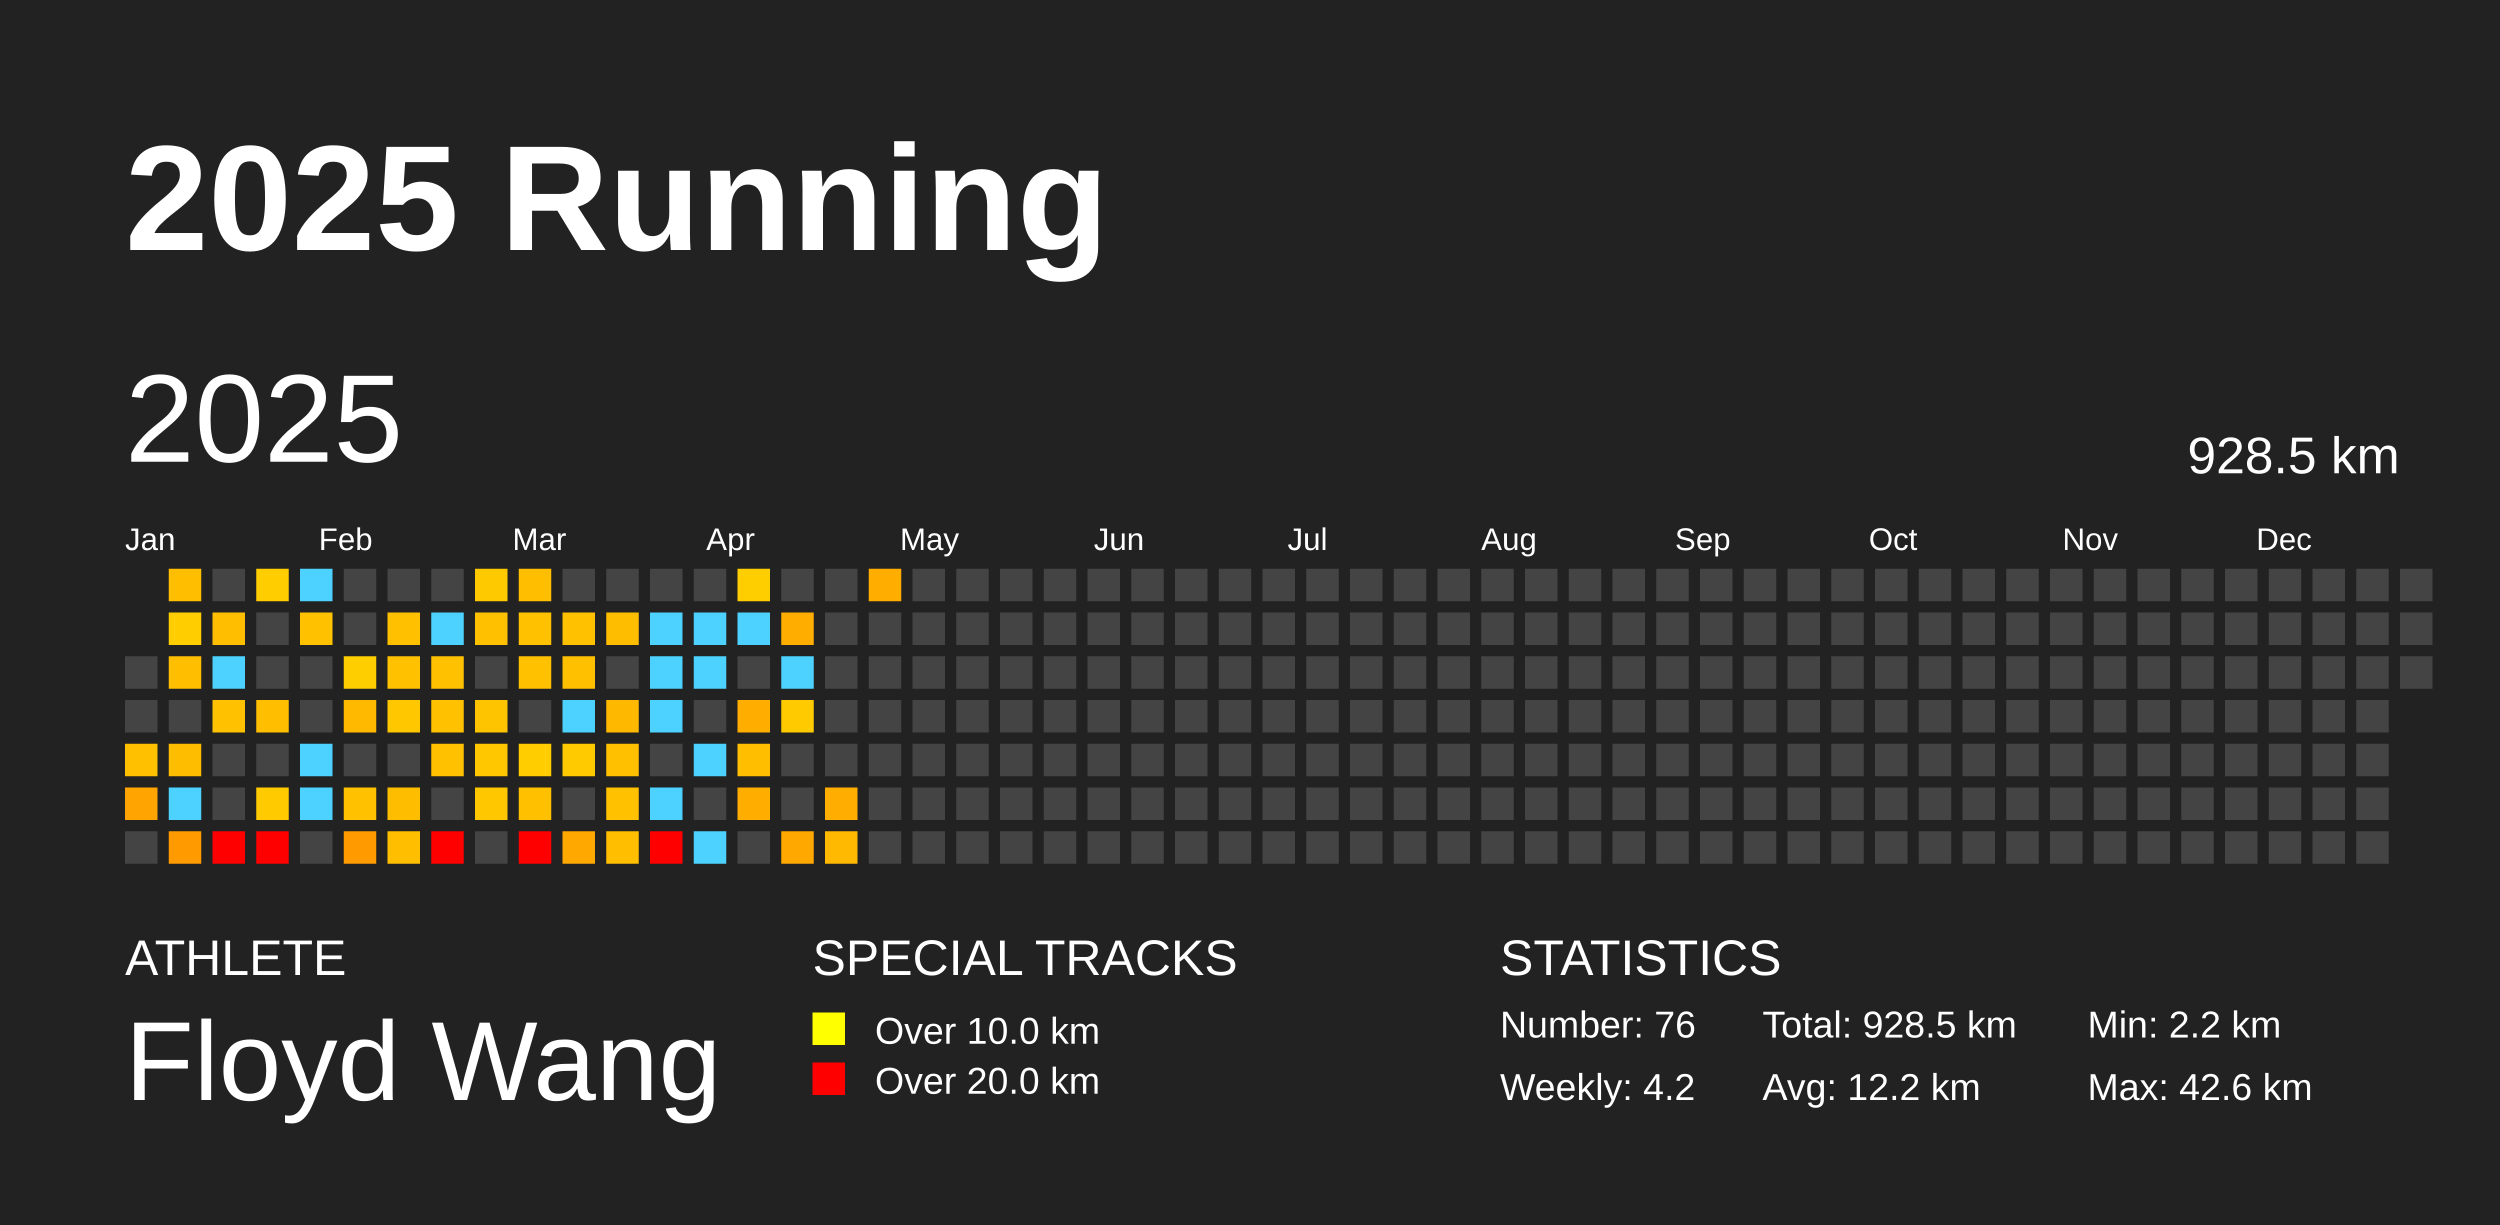
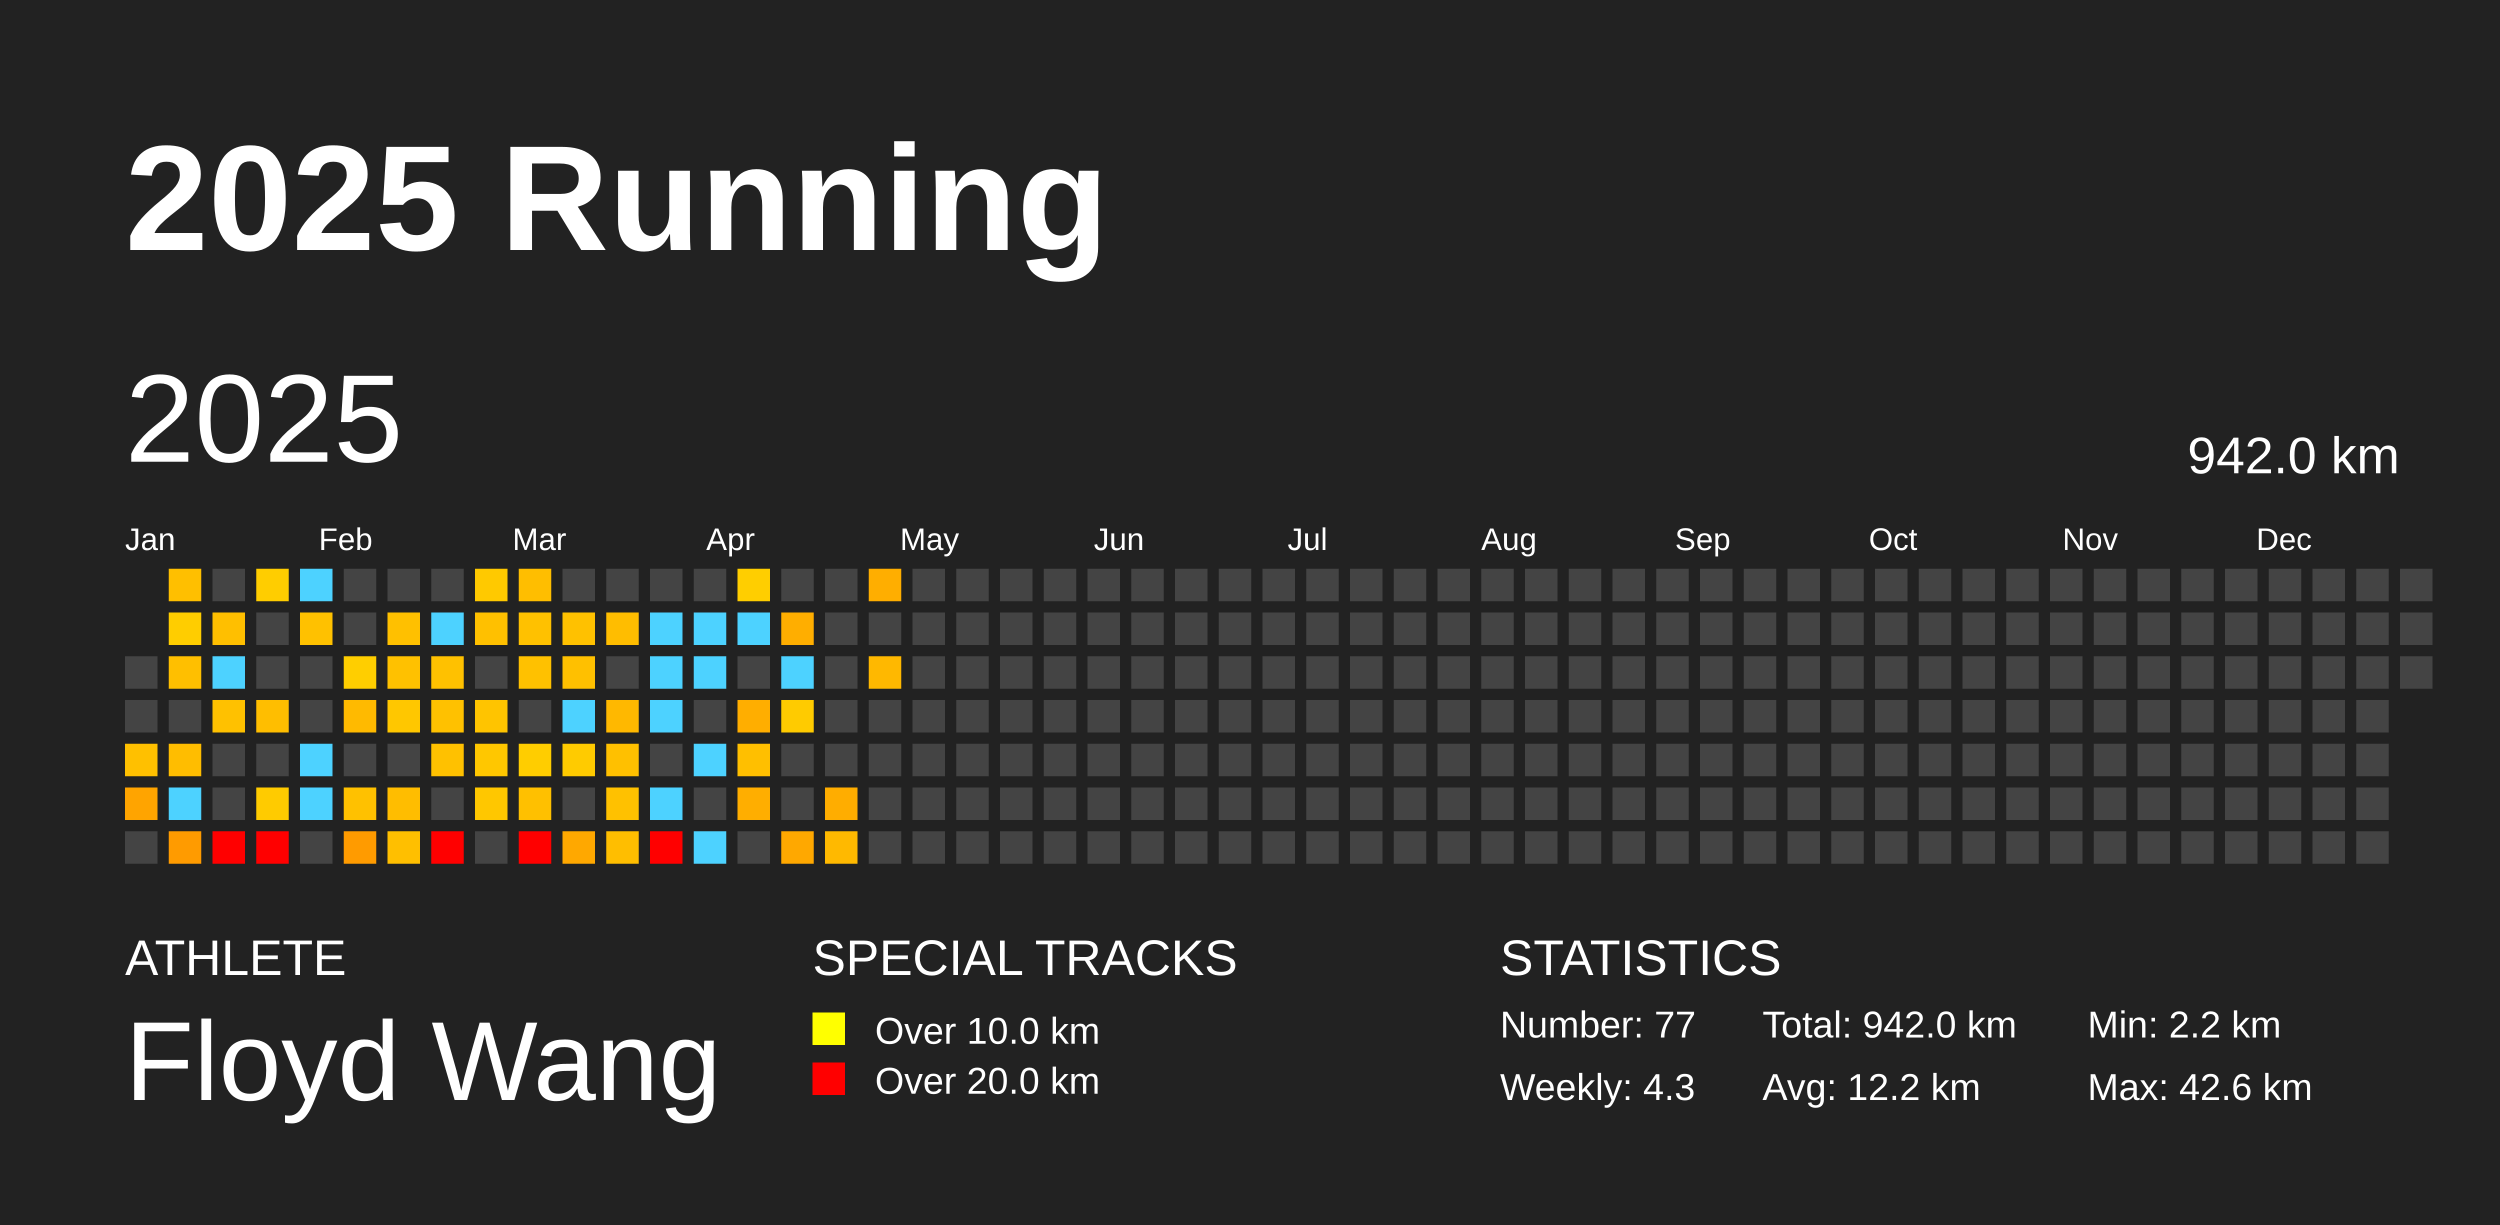
<svg xmlns="http://www.w3.org/2000/svg" baseProfile="full" height="98mm" version="1.1" viewBox="0,0,200,98" width="200mm">
  <defs />
  <rect fill="#222222" height="98" width="200" x="0" y="0" />
  <text fill="#FFFFFF" style="font-size:12px; font-family:Arial; font-weight:bold;" x="10" y="20">2025 Running</text>
  <text fill="#FFFFFF" style="font-size:4px; font-family:Arial" x="10" y="78">ATHLETE</text>
  <text fill="#FFFFFF" style="font-size:9px; font-family:Arial" x="10" y="88">Floyd Wang</text>
  <text fill="#FFFFFF" style="font-size:4px; font-family:Arial" x="65" y="78">SPECIAL TRACKS</text>
  <rect fill="yellow" height="2.6" width="2.6" x="65" y="81" />
  <text fill="#FFFFFF" style="font-size:3px; font-family:Arial" x="70" y="83.5">Over 10.0 km</text>
  <rect fill="red" height="2.6" width="2.6" x="65" y="85" />
  <text fill="#FFFFFF" style="font-size:3px; font-family:Arial" x="70" y="87.5">Over 20.0 km</text>
  <text fill="#FFFFFF" style="font-size:4px; font-family:Arial" x="120" y="78">STATISTICS</text>
-   <text fill="#FFFFFF" style="font-size:3px; font-family:Arial" x="120" y="83">Number: 76</text>
-   <text fill="#FFFFFF" style="font-size:3px; font-family:Arial" x="120" y="88">Weekly: 4.2</text>
-   <text fill="#FFFFFF" style="font-size:3px; font-family:Arial" x="141" y="83">Total: 928.5 km</text>
+   <text fill="#FFFFFF" style="font-size:3px; font-family:Arial" x="120" y="83">Number: 77</text>
+   <text fill="#FFFFFF" style="font-size:3px; font-family:Arial" x="120" y="88">Weekly: 4.3</text>
+   <text fill="#FFFFFF" style="font-size:3px; font-family:Arial" x="141" y="83">Total: 942.0 km</text>
  <text fill="#FFFFFF" style="font-size:3px; font-family:Arial" x="141" y="88">Avg: 12.2 km</text>
  <text fill="#FFFFFF" style="font-size:3px; font-family:Arial" x="167" y="83">Min: 2.2 km</text>
  <text fill="#FFFFFF" style="font-size:3px; font-family:Arial" x="167" y="88">Max: 42.6 km</text>
  <text dominant-baseline="hanging" fill="#FFFFFF" style="font-size:10.0px; font-family:Arial;" x="10" y="30">2025</text>
-   <text dominant-baseline="hanging" fill="#FFFFFF" style="font-size:4.125px; font-family:Arial;" x="175" y="35">928.5 km</text>
+   <text dominant-baseline="hanging" fill="#FFFFFF" style="font-size:4.125px; font-family:Arial;" x="175" y="35">942.0 km</text>
  <text fill="#FFFFFF" style="font-size:2.5px; font-family:Arial" x="10.0" y="44">Jan</text>
  <text fill="#FFFFFF" style="font-size:2.5px; font-family:Arial" x="25.5" y="44">Feb</text>
  <text fill="#FFFFFF" style="font-size:2.5px; font-family:Arial" x="41.0" y="44">Mar</text>
  <text fill="#FFFFFF" style="font-size:2.5px; font-family:Arial" x="56.5" y="44">Apr</text>
  <text fill="#FFFFFF" style="font-size:2.5px; font-family:Arial" x="72.0" y="44">May</text>
  <text fill="#FFFFFF" style="font-size:2.5px; font-family:Arial" x="87.5" y="44">Jun</text>
  <text fill="#FFFFFF" style="font-size:2.5px; font-family:Arial" x="103.0" y="44">Jul</text>
  <text fill="#FFFFFF" style="font-size:2.5px; font-family:Arial" x="118.5" y="44">Aug</text>
  <text fill="#FFFFFF" style="font-size:2.5px; font-family:Arial" x="134.0" y="44">Sep</text>
  <text fill="#FFFFFF" style="font-size:2.5px; font-family:Arial" x="149.5" y="44">Oct</text>
  <text fill="#FFFFFF" style="font-size:2.5px; font-family:Arial" x="165.0" y="44">Nov</text>
  <text fill="#FFFFFF" style="font-size:2.5px; font-family:Arial" x="180.5" y="44">Dec</text>
  <rect fill="#444444" height="2.6" width="2.6" x="10.0" y="52.5" />
  <rect fill="#444444" height="2.6" width="2.6" x="10.0" y="56.0" />
  <rect fill="#ffc000" height="2.6" width="2.6" x="10.0" y="59.5" />
  <rect fill="#ffa400" height="2.6" width="2.6" x="10.0" y="63.0" />
  <rect fill="#444444" height="2.6" width="2.6" x="10.0" y="66.5" />
  <rect fill="#ffbf00" height="2.6" width="2.6" x="13.5" y="45.5" />
  <rect fill="#ffcd00" height="2.6" width="2.6" x="13.5" y="49.0" />
  <rect fill="#ffbf00" height="2.6" width="2.6" x="13.5" y="52.5" />
  <rect fill="#444444" height="2.6" width="2.6" x="13.5" y="56.0" />
  <rect fill="#ffbd00" height="2.6" width="2.6" x="13.5" y="59.5" />
  <rect fill="#4dd2ff" height="2.6" width="2.6" x="13.5" y="63.0" />
  <rect fill="#ff9b00" height="2.6" width="2.6" x="13.5" y="66.5" />
  <rect fill="#444444" height="2.6" width="2.6" x="17.0" y="45.5" />
  <rect fill="#ffbf00" height="2.6" width="2.6" x="17.0" y="49.0" />
  <rect fill="#4dd2ff" height="2.6" width="2.6" x="17.0" y="52.5" />
  <rect fill="#ffc100" height="2.6" width="2.6" x="17.0" y="56.0" />
  <rect fill="#444444" height="2.6" width="2.6" x="17.0" y="59.5" />
  <rect fill="#444444" height="2.6" width="2.6" x="17.0" y="63.0" />
  <rect fill="red" height="2.6" width="2.6" x="17.0" y="66.5" />
  <rect fill="#ffcd00" height="2.6" width="2.6" x="20.5" y="45.5" />
  <rect fill="#444444" height="2.6" width="2.6" x="20.5" y="49.0" />
  <rect fill="#444444" height="2.6" width="2.6" x="20.5" y="52.5" />
  <rect fill="#ffbe00" height="2.6" width="2.6" x="20.5" y="56.0" />
  <rect fill="#444444" height="2.6" width="2.6" x="20.5" y="59.5" />
  <rect fill="#ffcb00" height="2.6" width="2.6" x="20.5" y="63.0" />
  <rect fill="red" height="2.6" width="2.6" x="20.5" y="66.5" />
  <rect fill="#4dd2ff" height="2.6" width="2.6" x="24.0" y="45.5" />
  <rect fill="#ffc100" height="2.6" width="2.6" x="24.0" y="49.0" />
  <rect fill="#444444" height="2.6" width="2.6" x="24.0" y="52.5" />
  <rect fill="#444444" height="2.6" width="2.6" x="24.0" y="56.0" />
  <rect fill="#4dd2ff" height="2.6" width="2.6" x="24.0" y="59.5" />
  <rect fill="#4dd2ff" height="2.6" width="2.6" x="24.0" y="63.0" />
  <rect fill="#444444" height="2.6" width="2.6" x="24.0" y="66.5" />
  <rect fill="#444444" height="2.6" width="2.6" x="27.5" y="45.5" />
  <rect fill="#444444" height="2.6" width="2.6" x="27.5" y="49.0" />
  <rect fill="#ffce00" height="2.6" width="2.6" x="27.5" y="52.5" />
  <rect fill="#ffba00" height="2.6" width="2.6" x="27.5" y="56.0" />
  <rect fill="#444444" height="2.6" width="2.6" x="27.5" y="59.5" />
  <rect fill="#ffc100" height="2.6" width="2.6" x="27.5" y="63.0" />
  <rect fill="#ff9b00" height="2.6" width="2.6" x="27.5" y="66.5" />
  <rect fill="#444444" height="2.6" width="2.6" x="31.0" y="45.5" />
  <rect fill="#ffc000" height="2.6" width="2.6" x="31.0" y="49.0" />
  <rect fill="#ffc100" height="2.6" width="2.6" x="31.0" y="52.5" />
  <rect fill="#ffc700" height="2.6" width="2.6" x="31.0" y="56.0" />
  <rect fill="#444444" height="2.6" width="2.6" x="31.0" y="59.5" />
  <rect fill="#ffbd00" height="2.6" width="2.6" x="31.0" y="63.0" />
  <rect fill="#ffbf00" height="2.6" width="2.6" x="31.0" y="66.5" />
  <rect fill="#444444" height="2.6" width="2.6" x="34.5" y="45.5" />
  <rect fill="#4dd2ff" height="2.6" width="2.6" x="34.5" y="49.0" />
  <rect fill="#ffc100" height="2.6" width="2.6" x="34.5" y="52.5" />
  <rect fill="#ffc100" height="2.6" width="2.6" x="34.5" y="56.0" />
  <rect fill="#ffc100" height="2.6" width="2.6" x="34.5" y="59.5" />
  <rect fill="#444444" height="2.6" width="2.6" x="34.5" y="63.0" />
  <rect fill="red" height="2.6" width="2.6" x="34.5" y="66.5" />
  <rect fill="#ffc900" height="2.6" width="2.6" x="38.0" y="45.5" />
  <rect fill="#ffc000" height="2.6" width="2.6" x="38.0" y="49.0" />
  <rect fill="#444444" height="2.6" width="2.6" x="38.0" y="52.5" />
  <rect fill="#ffc400" height="2.6" width="2.6" x="38.0" y="56.0" />
  <rect fill="#ffc700" height="2.6" width="2.6" x="38.0" y="59.5" />
  <rect fill="#ffc700" height="2.6" width="2.6" x="38.0" y="63.0" />
  <rect fill="#444444" height="2.6" width="2.6" x="38.0" y="66.5" />
  <rect fill="#ffbe00" height="2.6" width="2.6" x="41.5" y="45.5" />
  <rect fill="#ffc100" height="2.6" width="2.6" x="41.5" y="49.0" />
  <rect fill="#ffc100" height="2.6" width="2.6" x="41.5" y="52.5" />
  <rect fill="#444444" height="2.6" width="2.6" x="41.5" y="56.0" />
  <rect fill="#ffcd00" height="2.6" width="2.6" x="41.5" y="59.5" />
  <rect fill="#ffc000" height="2.6" width="2.6" x="41.5" y="63.0" />
  <rect fill="red" height="2.6" width="2.6" x="41.5" y="66.5" />
  <rect fill="#444444" height="2.6" width="2.6" x="45.0" y="45.5" />
  <rect fill="#ffc100" height="2.6" width="2.6" x="45.0" y="49.0" />
  <rect fill="#ffc000" height="2.6" width="2.6" x="45.0" y="52.5" />
  <rect fill="#4dd2ff" height="2.6" width="2.6" x="45.0" y="56.0" />
  <rect fill="#ffcb00" height="2.6" width="2.6" x="45.0" y="59.5" />
  <rect fill="#444444" height="2.6" width="2.6" x="45.0" y="63.0" />
  <rect fill="#ffa800" height="2.6" width="2.6" x="45.0" y="66.5" />
  <rect fill="#444444" height="2.6" width="2.6" x="48.5" y="45.5" />
  <rect fill="#ffbd00" height="2.6" width="2.6" x="48.5" y="49.0" />
  <rect fill="#444444" height="2.6" width="2.6" x="48.5" y="52.5" />
  <rect fill="#ffb800" height="2.6" width="2.6" x="48.5" y="56.0" />
  <rect fill="#ffc000" height="2.6" width="2.6" x="48.5" y="59.5" />
  <rect fill="#ffc100" height="2.6" width="2.6" x="48.5" y="63.0" />
  <rect fill="#ffbe00" height="2.6" width="2.6" x="48.5" y="66.5" />
  <rect fill="#444444" height="2.6" width="2.6" x="52.0" y="45.5" />
  <rect fill="#4dd2ff" height="2.6" width="2.6" x="52.0" y="49.0" />
  <rect fill="#4dd2ff" height="2.6" width="2.6" x="52.0" y="52.5" />
  <rect fill="#4dd2ff" height="2.6" width="2.6" x="52.0" y="56.0" />
  <rect fill="#444444" height="2.6" width="2.6" x="52.0" y="59.5" />
  <rect fill="#4dd2ff" height="2.6" width="2.6" x="52.0" y="63.0" />
  <rect fill="red" height="2.6" width="2.6" x="52.0" y="66.5" />
  <rect fill="#444444" height="2.6" width="2.6" x="55.5" y="45.5" />
  <rect fill="#4dd2ff" height="2.6" width="2.6" x="55.5" y="49.0" />
  <rect fill="#4dd2ff" height="2.6" width="2.6" x="55.5" y="52.5" />
  <rect fill="#444444" height="2.6" width="2.6" x="55.5" y="56.0" />
  <rect fill="#4dd2ff" height="2.6" width="2.6" x="55.5" y="59.5" />
  <rect fill="#444444" height="2.6" width="2.6" x="55.5" y="63.0" />
  <rect fill="#4dd2ff" height="2.6" width="2.6" x="55.5" y="66.5" />
  <rect fill="#ffce00" height="2.6" width="2.6" x="59.0" y="45.5" />
  <rect fill="#4dd2ff" height="2.6" width="2.6" x="59.0" y="49.0" />
  <rect fill="#444444" height="2.6" width="2.6" x="59.0" y="52.5" />
  <rect fill="#ffae00" height="2.6" width="2.6" x="59.0" y="56.0" />
  <rect fill="#ffbf00" height="2.6" width="2.6" x="59.0" y="59.5" />
  <rect fill="#ffae00" height="2.6" width="2.6" x="59.0" y="63.0" />
  <rect fill="#444444" height="2.6" width="2.6" x="59.0" y="66.5" />
  <rect fill="#444444" height="2.6" width="2.6" x="62.5" y="45.5" />
  <rect fill="#ffae00" height="2.6" width="2.6" x="62.5" y="49.0" />
  <rect fill="#4dd2ff" height="2.6" width="2.6" x="62.5" y="52.5" />
  <rect fill="#ffcb00" height="2.6" width="2.6" x="62.5" y="56.0" />
  <rect fill="#444444" height="2.6" width="2.6" x="62.5" y="59.5" />
  <rect fill="#444444" height="2.6" width="2.6" x="62.5" y="63.0" />
  <rect fill="#ffa800" height="2.6" width="2.6" x="62.5" y="66.5" />
  <rect fill="#444444" height="2.6" width="2.6" x="66.0" y="45.5" />
  <rect fill="#444444" height="2.6" width="2.6" x="66.0" y="49.0" />
  <rect fill="#444444" height="2.6" width="2.6" x="66.0" y="52.5" />
  <rect fill="#444444" height="2.6" width="2.6" x="66.0" y="56.0" />
  <rect fill="#444444" height="2.6" width="2.6" x="66.0" y="59.5" />
  <rect fill="#ffad00" height="2.6" width="2.6" x="66.0" y="63.0" />
  <rect fill="#ffb900" height="2.6" width="2.6" x="66.0" y="66.5" />
  <rect fill="#ffae00" height="2.6" width="2.6" x="69.5" y="45.5" />
  <rect fill="#444444" height="2.6" width="2.6" x="69.5" y="49.0" />
-   <rect fill="#444444" height="2.6" width="2.6" x="69.5" y="52.5" />
+   <rect fill="#ffb800" height="2.6" width="2.6" x="69.5" y="52.5" />
  <rect fill="#444444" height="2.6" width="2.6" x="69.5" y="56.0" />
  <rect fill="#444444" height="2.6" width="2.6" x="69.5" y="59.5" />
  <rect fill="#444444" height="2.6" width="2.6" x="69.5" y="63.0" />
  <rect fill="#444444" height="2.6" width="2.6" x="69.5" y="66.5" />
  <rect fill="#444444" height="2.6" width="2.6" x="73.0" y="45.5" />
  <rect fill="#444444" height="2.6" width="2.6" x="73.0" y="49.0" />
  <rect fill="#444444" height="2.6" width="2.6" x="73.0" y="52.5" />
  <rect fill="#444444" height="2.6" width="2.6" x="73.0" y="56.0" />
  <rect fill="#444444" height="2.6" width="2.6" x="73.0" y="59.5" />
  <rect fill="#444444" height="2.6" width="2.6" x="73.0" y="63.0" />
  <rect fill="#444444" height="2.6" width="2.6" x="73.0" y="66.5" />
  <rect fill="#444444" height="2.6" width="2.6" x="76.5" y="45.5" />
  <rect fill="#444444" height="2.6" width="2.6" x="76.5" y="49.0" />
  <rect fill="#444444" height="2.6" width="2.6" x="76.5" y="52.5" />
  <rect fill="#444444" height="2.6" width="2.6" x="76.5" y="56.0" />
  <rect fill="#444444" height="2.6" width="2.6" x="76.5" y="59.5" />
  <rect fill="#444444" height="2.6" width="2.6" x="76.5" y="63.0" />
  <rect fill="#444444" height="2.6" width="2.6" x="76.5" y="66.5" />
  <rect fill="#444444" height="2.6" width="2.6" x="80.0" y="45.5" />
  <rect fill="#444444" height="2.6" width="2.6" x="80.0" y="49.0" />
  <rect fill="#444444" height="2.6" width="2.6" x="80.0" y="52.5" />
  <rect fill="#444444" height="2.6" width="2.6" x="80.0" y="56.0" />
  <rect fill="#444444" height="2.6" width="2.6" x="80.0" y="59.5" />
  <rect fill="#444444" height="2.6" width="2.6" x="80.0" y="63.0" />
  <rect fill="#444444" height="2.6" width="2.6" x="80.0" y="66.5" />
  <rect fill="#444444" height="2.6" width="2.6" x="83.5" y="45.5" />
  <rect fill="#444444" height="2.6" width="2.6" x="83.5" y="49.0" />
  <rect fill="#444444" height="2.6" width="2.6" x="83.5" y="52.5" />
  <rect fill="#444444" height="2.6" width="2.6" x="83.5" y="56.0" />
  <rect fill="#444444" height="2.6" width="2.6" x="83.5" y="59.5" />
  <rect fill="#444444" height="2.6" width="2.6" x="83.5" y="63.0" />
  <rect fill="#444444" height="2.6" width="2.6" x="83.5" y="66.5" />
  <rect fill="#444444" height="2.6" width="2.6" x="87.0" y="45.5" />
  <rect fill="#444444" height="2.6" width="2.6" x="87.0" y="49.0" />
  <rect fill="#444444" height="2.6" width="2.6" x="87.0" y="52.5" />
  <rect fill="#444444" height="2.6" width="2.6" x="87.0" y="56.0" />
  <rect fill="#444444" height="2.6" width="2.6" x="87.0" y="59.5" />
  <rect fill="#444444" height="2.6" width="2.6" x="87.0" y="63.0" />
  <rect fill="#444444" height="2.6" width="2.6" x="87.0" y="66.5" />
  <rect fill="#444444" height="2.6" width="2.6" x="90.5" y="45.5" />
  <rect fill="#444444" height="2.6" width="2.6" x="90.5" y="49.0" />
  <rect fill="#444444" height="2.6" width="2.6" x="90.5" y="52.5" />
  <rect fill="#444444" height="2.6" width="2.6" x="90.5" y="56.0" />
  <rect fill="#444444" height="2.6" width="2.6" x="90.5" y="59.5" />
  <rect fill="#444444" height="2.6" width="2.6" x="90.5" y="63.0" />
  <rect fill="#444444" height="2.6" width="2.6" x="90.5" y="66.5" />
  <rect fill="#444444" height="2.6" width="2.6" x="94.0" y="45.5" />
  <rect fill="#444444" height="2.6" width="2.6" x="94.0" y="49.0" />
  <rect fill="#444444" height="2.6" width="2.6" x="94.0" y="52.5" />
  <rect fill="#444444" height="2.6" width="2.6" x="94.0" y="56.0" />
  <rect fill="#444444" height="2.6" width="2.6" x="94.0" y="59.5" />
  <rect fill="#444444" height="2.6" width="2.6" x="94.0" y="63.0" />
  <rect fill="#444444" height="2.6" width="2.6" x="94.0" y="66.5" />
  <rect fill="#444444" height="2.6" width="2.6" x="97.5" y="45.5" />
  <rect fill="#444444" height="2.6" width="2.6" x="97.5" y="49.0" />
  <rect fill="#444444" height="2.6" width="2.6" x="97.5" y="52.5" />
  <rect fill="#444444" height="2.6" width="2.6" x="97.5" y="56.0" />
  <rect fill="#444444" height="2.6" width="2.6" x="97.5" y="59.5" />
  <rect fill="#444444" height="2.6" width="2.6" x="97.5" y="63.0" />
  <rect fill="#444444" height="2.6" width="2.6" x="97.5" y="66.5" />
  <rect fill="#444444" height="2.6" width="2.6" x="101.0" y="45.5" />
  <rect fill="#444444" height="2.6" width="2.6" x="101.0" y="49.0" />
  <rect fill="#444444" height="2.6" width="2.6" x="101.0" y="52.5" />
  <rect fill="#444444" height="2.6" width="2.6" x="101.0" y="56.0" />
  <rect fill="#444444" height="2.6" width="2.6" x="101.0" y="59.5" />
  <rect fill="#444444" height="2.6" width="2.6" x="101.0" y="63.0" />
  <rect fill="#444444" height="2.6" width="2.6" x="101.0" y="66.5" />
  <rect fill="#444444" height="2.6" width="2.6" x="104.5" y="45.5" />
  <rect fill="#444444" height="2.6" width="2.6" x="104.5" y="49.0" />
  <rect fill="#444444" height="2.6" width="2.6" x="104.5" y="52.5" />
  <rect fill="#444444" height="2.6" width="2.6" x="104.5" y="56.0" />
  <rect fill="#444444" height="2.6" width="2.6" x="104.5" y="59.5" />
  <rect fill="#444444" height="2.6" width="2.6" x="104.5" y="63.0" />
  <rect fill="#444444" height="2.6" width="2.6" x="104.5" y="66.5" />
  <rect fill="#444444" height="2.6" width="2.6" x="108.0" y="45.5" />
  <rect fill="#444444" height="2.6" width="2.6" x="108.0" y="49.0" />
  <rect fill="#444444" height="2.6" width="2.6" x="108.0" y="52.5" />
  <rect fill="#444444" height="2.6" width="2.6" x="108.0" y="56.0" />
  <rect fill="#444444" height="2.6" width="2.6" x="108.0" y="59.5" />
  <rect fill="#444444" height="2.6" width="2.6" x="108.0" y="63.0" />
  <rect fill="#444444" height="2.6" width="2.6" x="108.0" y="66.5" />
  <rect fill="#444444" height="2.6" width="2.6" x="111.5" y="45.5" />
  <rect fill="#444444" height="2.6" width="2.6" x="111.5" y="49.0" />
  <rect fill="#444444" height="2.6" width="2.6" x="111.5" y="52.5" />
  <rect fill="#444444" height="2.6" width="2.6" x="111.5" y="56.0" />
  <rect fill="#444444" height="2.6" width="2.6" x="111.5" y="59.5" />
  <rect fill="#444444" height="2.6" width="2.6" x="111.5" y="63.0" />
  <rect fill="#444444" height="2.6" width="2.6" x="111.5" y="66.5" />
  <rect fill="#444444" height="2.6" width="2.6" x="115.0" y="45.5" />
  <rect fill="#444444" height="2.6" width="2.6" x="115.0" y="49.0" />
  <rect fill="#444444" height="2.6" width="2.6" x="115.0" y="52.5" />
  <rect fill="#444444" height="2.6" width="2.6" x="115.0" y="56.0" />
  <rect fill="#444444" height="2.6" width="2.6" x="115.0" y="59.5" />
  <rect fill="#444444" height="2.6" width="2.6" x="115.0" y="63.0" />
  <rect fill="#444444" height="2.6" width="2.6" x="115.0" y="66.5" />
  <rect fill="#444444" height="2.6" width="2.6" x="118.5" y="45.5" />
  <rect fill="#444444" height="2.6" width="2.6" x="118.5" y="49.0" />
  <rect fill="#444444" height="2.6" width="2.6" x="118.5" y="52.5" />
  <rect fill="#444444" height="2.6" width="2.6" x="118.5" y="56.0" />
  <rect fill="#444444" height="2.6" width="2.6" x="118.5" y="59.5" />
  <rect fill="#444444" height="2.6" width="2.6" x="118.5" y="63.0" />
  <rect fill="#444444" height="2.6" width="2.6" x="118.5" y="66.5" />
  <rect fill="#444444" height="2.6" width="2.6" x="122.0" y="45.5" />
  <rect fill="#444444" height="2.6" width="2.6" x="122.0" y="49.0" />
  <rect fill="#444444" height="2.6" width="2.6" x="122.0" y="52.5" />
  <rect fill="#444444" height="2.6" width="2.6" x="122.0" y="56.0" />
  <rect fill="#444444" height="2.6" width="2.6" x="122.0" y="59.5" />
  <rect fill="#444444" height="2.6" width="2.6" x="122.0" y="63.0" />
  <rect fill="#444444" height="2.6" width="2.6" x="122.0" y="66.5" />
  <rect fill="#444444" height="2.6" width="2.6" x="125.5" y="45.5" />
  <rect fill="#444444" height="2.6" width="2.6" x="125.5" y="49.0" />
  <rect fill="#444444" height="2.6" width="2.6" x="125.5" y="52.5" />
  <rect fill="#444444" height="2.6" width="2.6" x="125.5" y="56.0" />
  <rect fill="#444444" height="2.6" width="2.6" x="125.5" y="59.5" />
  <rect fill="#444444" height="2.6" width="2.6" x="125.5" y="63.0" />
  <rect fill="#444444" height="2.6" width="2.6" x="125.5" y="66.5" />
  <rect fill="#444444" height="2.6" width="2.6" x="129.0" y="45.5" />
  <rect fill="#444444" height="2.6" width="2.6" x="129.0" y="49.0" />
  <rect fill="#444444" height="2.6" width="2.6" x="129.0" y="52.5" />
  <rect fill="#444444" height="2.6" width="2.6" x="129.0" y="56.0" />
  <rect fill="#444444" height="2.6" width="2.6" x="129.0" y="59.5" />
  <rect fill="#444444" height="2.6" width="2.6" x="129.0" y="63.0" />
  <rect fill="#444444" height="2.6" width="2.6" x="129.0" y="66.5" />
  <rect fill="#444444" height="2.6" width="2.6" x="132.5" y="45.5" />
  <rect fill="#444444" height="2.6" width="2.6" x="132.5" y="49.0" />
  <rect fill="#444444" height="2.6" width="2.6" x="132.5" y="52.5" />
  <rect fill="#444444" height="2.6" width="2.6" x="132.5" y="56.0" />
  <rect fill="#444444" height="2.6" width="2.6" x="132.5" y="59.5" />
  <rect fill="#444444" height="2.6" width="2.6" x="132.5" y="63.0" />
  <rect fill="#444444" height="2.6" width="2.6" x="132.5" y="66.5" />
  <rect fill="#444444" height="2.6" width="2.6" x="136.0" y="45.5" />
  <rect fill="#444444" height="2.6" width="2.6" x="136.0" y="49.0" />
  <rect fill="#444444" height="2.6" width="2.6" x="136.0" y="52.5" />
  <rect fill="#444444" height="2.6" width="2.6" x="136.0" y="56.0" />
  <rect fill="#444444" height="2.6" width="2.6" x="136.0" y="59.5" />
  <rect fill="#444444" height="2.6" width="2.6" x="136.0" y="63.0" />
  <rect fill="#444444" height="2.6" width="2.6" x="136.0" y="66.5" />
  <rect fill="#444444" height="2.6" width="2.6" x="139.5" y="45.5" />
  <rect fill="#444444" height="2.6" width="2.6" x="139.5" y="49.0" />
  <rect fill="#444444" height="2.6" width="2.6" x="139.5" y="52.5" />
  <rect fill="#444444" height="2.6" width="2.6" x="139.5" y="56.0" />
  <rect fill="#444444" height="2.6" width="2.6" x="139.5" y="59.5" />
  <rect fill="#444444" height="2.6" width="2.6" x="139.5" y="63.0" />
  <rect fill="#444444" height="2.6" width="2.6" x="139.5" y="66.5" />
  <rect fill="#444444" height="2.6" width="2.6" x="143.0" y="45.5" />
  <rect fill="#444444" height="2.6" width="2.6" x="143.0" y="49.0" />
  <rect fill="#444444" height="2.6" width="2.6" x="143.0" y="52.5" />
  <rect fill="#444444" height="2.6" width="2.6" x="143.0" y="56.0" />
  <rect fill="#444444" height="2.6" width="2.6" x="143.0" y="59.5" />
  <rect fill="#444444" height="2.6" width="2.6" x="143.0" y="63.0" />
  <rect fill="#444444" height="2.6" width="2.6" x="143.0" y="66.5" />
  <rect fill="#444444" height="2.6" width="2.6" x="146.5" y="45.5" />
  <rect fill="#444444" height="2.6" width="2.6" x="146.5" y="49.0" />
  <rect fill="#444444" height="2.6" width="2.6" x="146.5" y="52.5" />
  <rect fill="#444444" height="2.6" width="2.6" x="146.5" y="56.0" />
  <rect fill="#444444" height="2.6" width="2.6" x="146.5" y="59.5" />
  <rect fill="#444444" height="2.6" width="2.6" x="146.5" y="63.0" />
  <rect fill="#444444" height="2.6" width="2.6" x="146.5" y="66.5" />
  <rect fill="#444444" height="2.6" width="2.6" x="150.0" y="45.5" />
  <rect fill="#444444" height="2.6" width="2.6" x="150.0" y="49.0" />
  <rect fill="#444444" height="2.6" width="2.6" x="150.0" y="52.5" />
  <rect fill="#444444" height="2.6" width="2.6" x="150.0" y="56.0" />
  <rect fill="#444444" height="2.6" width="2.6" x="150.0" y="59.5" />
  <rect fill="#444444" height="2.6" width="2.6" x="150.0" y="63.0" />
  <rect fill="#444444" height="2.6" width="2.6" x="150.0" y="66.5" />
  <rect fill="#444444" height="2.6" width="2.6" x="153.5" y="45.5" />
  <rect fill="#444444" height="2.6" width="2.6" x="153.5" y="49.0" />
  <rect fill="#444444" height="2.6" width="2.6" x="153.5" y="52.5" />
  <rect fill="#444444" height="2.6" width="2.6" x="153.5" y="56.0" />
  <rect fill="#444444" height="2.6" width="2.6" x="153.5" y="59.5" />
  <rect fill="#444444" height="2.6" width="2.6" x="153.5" y="63.0" />
  <rect fill="#444444" height="2.6" width="2.6" x="153.5" y="66.5" />
  <rect fill="#444444" height="2.6" width="2.6" x="157.0" y="45.5" />
  <rect fill="#444444" height="2.6" width="2.6" x="157.0" y="49.0" />
  <rect fill="#444444" height="2.6" width="2.6" x="157.0" y="52.5" />
  <rect fill="#444444" height="2.6" width="2.6" x="157.0" y="56.0" />
  <rect fill="#444444" height="2.6" width="2.6" x="157.0" y="59.5" />
  <rect fill="#444444" height="2.6" width="2.6" x="157.0" y="63.0" />
  <rect fill="#444444" height="2.6" width="2.6" x="157.0" y="66.5" />
  <rect fill="#444444" height="2.6" width="2.6" x="160.5" y="45.5" />
  <rect fill="#444444" height="2.6" width="2.6" x="160.5" y="49.0" />
  <rect fill="#444444" height="2.6" width="2.6" x="160.5" y="52.5" />
  <rect fill="#444444" height="2.6" width="2.6" x="160.5" y="56.0" />
  <rect fill="#444444" height="2.6" width="2.6" x="160.5" y="59.5" />
  <rect fill="#444444" height="2.6" width="2.6" x="160.5" y="63.0" />
  <rect fill="#444444" height="2.6" width="2.6" x="160.5" y="66.5" />
  <rect fill="#444444" height="2.6" width="2.6" x="164.0" y="45.5" />
  <rect fill="#444444" height="2.6" width="2.6" x="164.0" y="49.0" />
  <rect fill="#444444" height="2.6" width="2.6" x="164.0" y="52.5" />
  <rect fill="#444444" height="2.6" width="2.6" x="164.0" y="56.0" />
  <rect fill="#444444" height="2.6" width="2.6" x="164.0" y="59.5" />
  <rect fill="#444444" height="2.6" width="2.6" x="164.0" y="63.0" />
  <rect fill="#444444" height="2.6" width="2.6" x="164.0" y="66.5" />
  <rect fill="#444444" height="2.6" width="2.6" x="167.5" y="45.5" />
  <rect fill="#444444" height="2.6" width="2.6" x="167.5" y="49.0" />
  <rect fill="#444444" height="2.6" width="2.6" x="167.5" y="52.5" />
  <rect fill="#444444" height="2.6" width="2.6" x="167.5" y="56.0" />
  <rect fill="#444444" height="2.6" width="2.6" x="167.5" y="59.5" />
  <rect fill="#444444" height="2.6" width="2.6" x="167.5" y="63.0" />
  <rect fill="#444444" height="2.6" width="2.6" x="167.5" y="66.5" />
  <rect fill="#444444" height="2.6" width="2.6" x="171.0" y="45.5" />
  <rect fill="#444444" height="2.6" width="2.6" x="171.0" y="49.0" />
  <rect fill="#444444" height="2.6" width="2.6" x="171.0" y="52.5" />
  <rect fill="#444444" height="2.6" width="2.6" x="171.0" y="56.0" />
  <rect fill="#444444" height="2.6" width="2.6" x="171.0" y="59.5" />
  <rect fill="#444444" height="2.6" width="2.6" x="171.0" y="63.0" />
  <rect fill="#444444" height="2.6" width="2.6" x="171.0" y="66.5" />
  <rect fill="#444444" height="2.6" width="2.6" x="174.5" y="45.5" />
  <rect fill="#444444" height="2.6" width="2.6" x="174.5" y="49.0" />
  <rect fill="#444444" height="2.6" width="2.6" x="174.5" y="52.5" />
  <rect fill="#444444" height="2.6" width="2.6" x="174.5" y="56.0" />
  <rect fill="#444444" height="2.6" width="2.6" x="174.5" y="59.5" />
  <rect fill="#444444" height="2.6" width="2.6" x="174.5" y="63.0" />
  <rect fill="#444444" height="2.6" width="2.6" x="174.5" y="66.5" />
  <rect fill="#444444" height="2.6" width="2.6" x="178.0" y="45.5" />
  <rect fill="#444444" height="2.6" width="2.6" x="178.0" y="49.0" />
  <rect fill="#444444" height="2.6" width="2.6" x="178.0" y="52.5" />
  <rect fill="#444444" height="2.6" width="2.6" x="178.0" y="56.0" />
  <rect fill="#444444" height="2.6" width="2.6" x="178.0" y="59.5" />
  <rect fill="#444444" height="2.6" width="2.6" x="178.0" y="63.0" />
  <rect fill="#444444" height="2.6" width="2.6" x="178.0" y="66.5" />
  <rect fill="#444444" height="2.6" width="2.6" x="181.5" y="45.5" />
  <rect fill="#444444" height="2.6" width="2.6" x="181.5" y="49.0" />
  <rect fill="#444444" height="2.6" width="2.6" x="181.5" y="52.5" />
  <rect fill="#444444" height="2.6" width="2.6" x="181.5" y="56.0" />
  <rect fill="#444444" height="2.6" width="2.6" x="181.5" y="59.5" />
  <rect fill="#444444" height="2.6" width="2.6" x="181.5" y="63.0" />
  <rect fill="#444444" height="2.6" width="2.6" x="181.5" y="66.5" />
  <rect fill="#444444" height="2.6" width="2.6" x="185.0" y="45.5" />
  <rect fill="#444444" height="2.6" width="2.6" x="185.0" y="49.0" />
  <rect fill="#444444" height="2.6" width="2.6" x="185.0" y="52.5" />
  <rect fill="#444444" height="2.6" width="2.6" x="185.0" y="56.0" />
  <rect fill="#444444" height="2.6" width="2.6" x="185.0" y="59.5" />
  <rect fill="#444444" height="2.6" width="2.6" x="185.0" y="63.0" />
  <rect fill="#444444" height="2.6" width="2.6" x="185.0" y="66.5" />
  <rect fill="#444444" height="2.6" width="2.6" x="188.5" y="45.5" />
  <rect fill="#444444" height="2.6" width="2.6" x="188.5" y="49.0" />
  <rect fill="#444444" height="2.6" width="2.6" x="188.5" y="52.5" />
  <rect fill="#444444" height="2.6" width="2.6" x="188.5" y="56.0" />
  <rect fill="#444444" height="2.6" width="2.6" x="188.5" y="59.5" />
  <rect fill="#444444" height="2.6" width="2.6" x="188.5" y="63.0" />
  <rect fill="#444444" height="2.6" width="2.6" x="188.5" y="66.5" />
  <rect fill="#444444" height="2.6" width="2.6" x="192.0" y="45.5" />
  <rect fill="#444444" height="2.6" width="2.6" x="192.0" y="49.0" />
  <rect fill="#444444" height="2.6" width="2.6" x="192.0" y="52.5" />
</svg>
